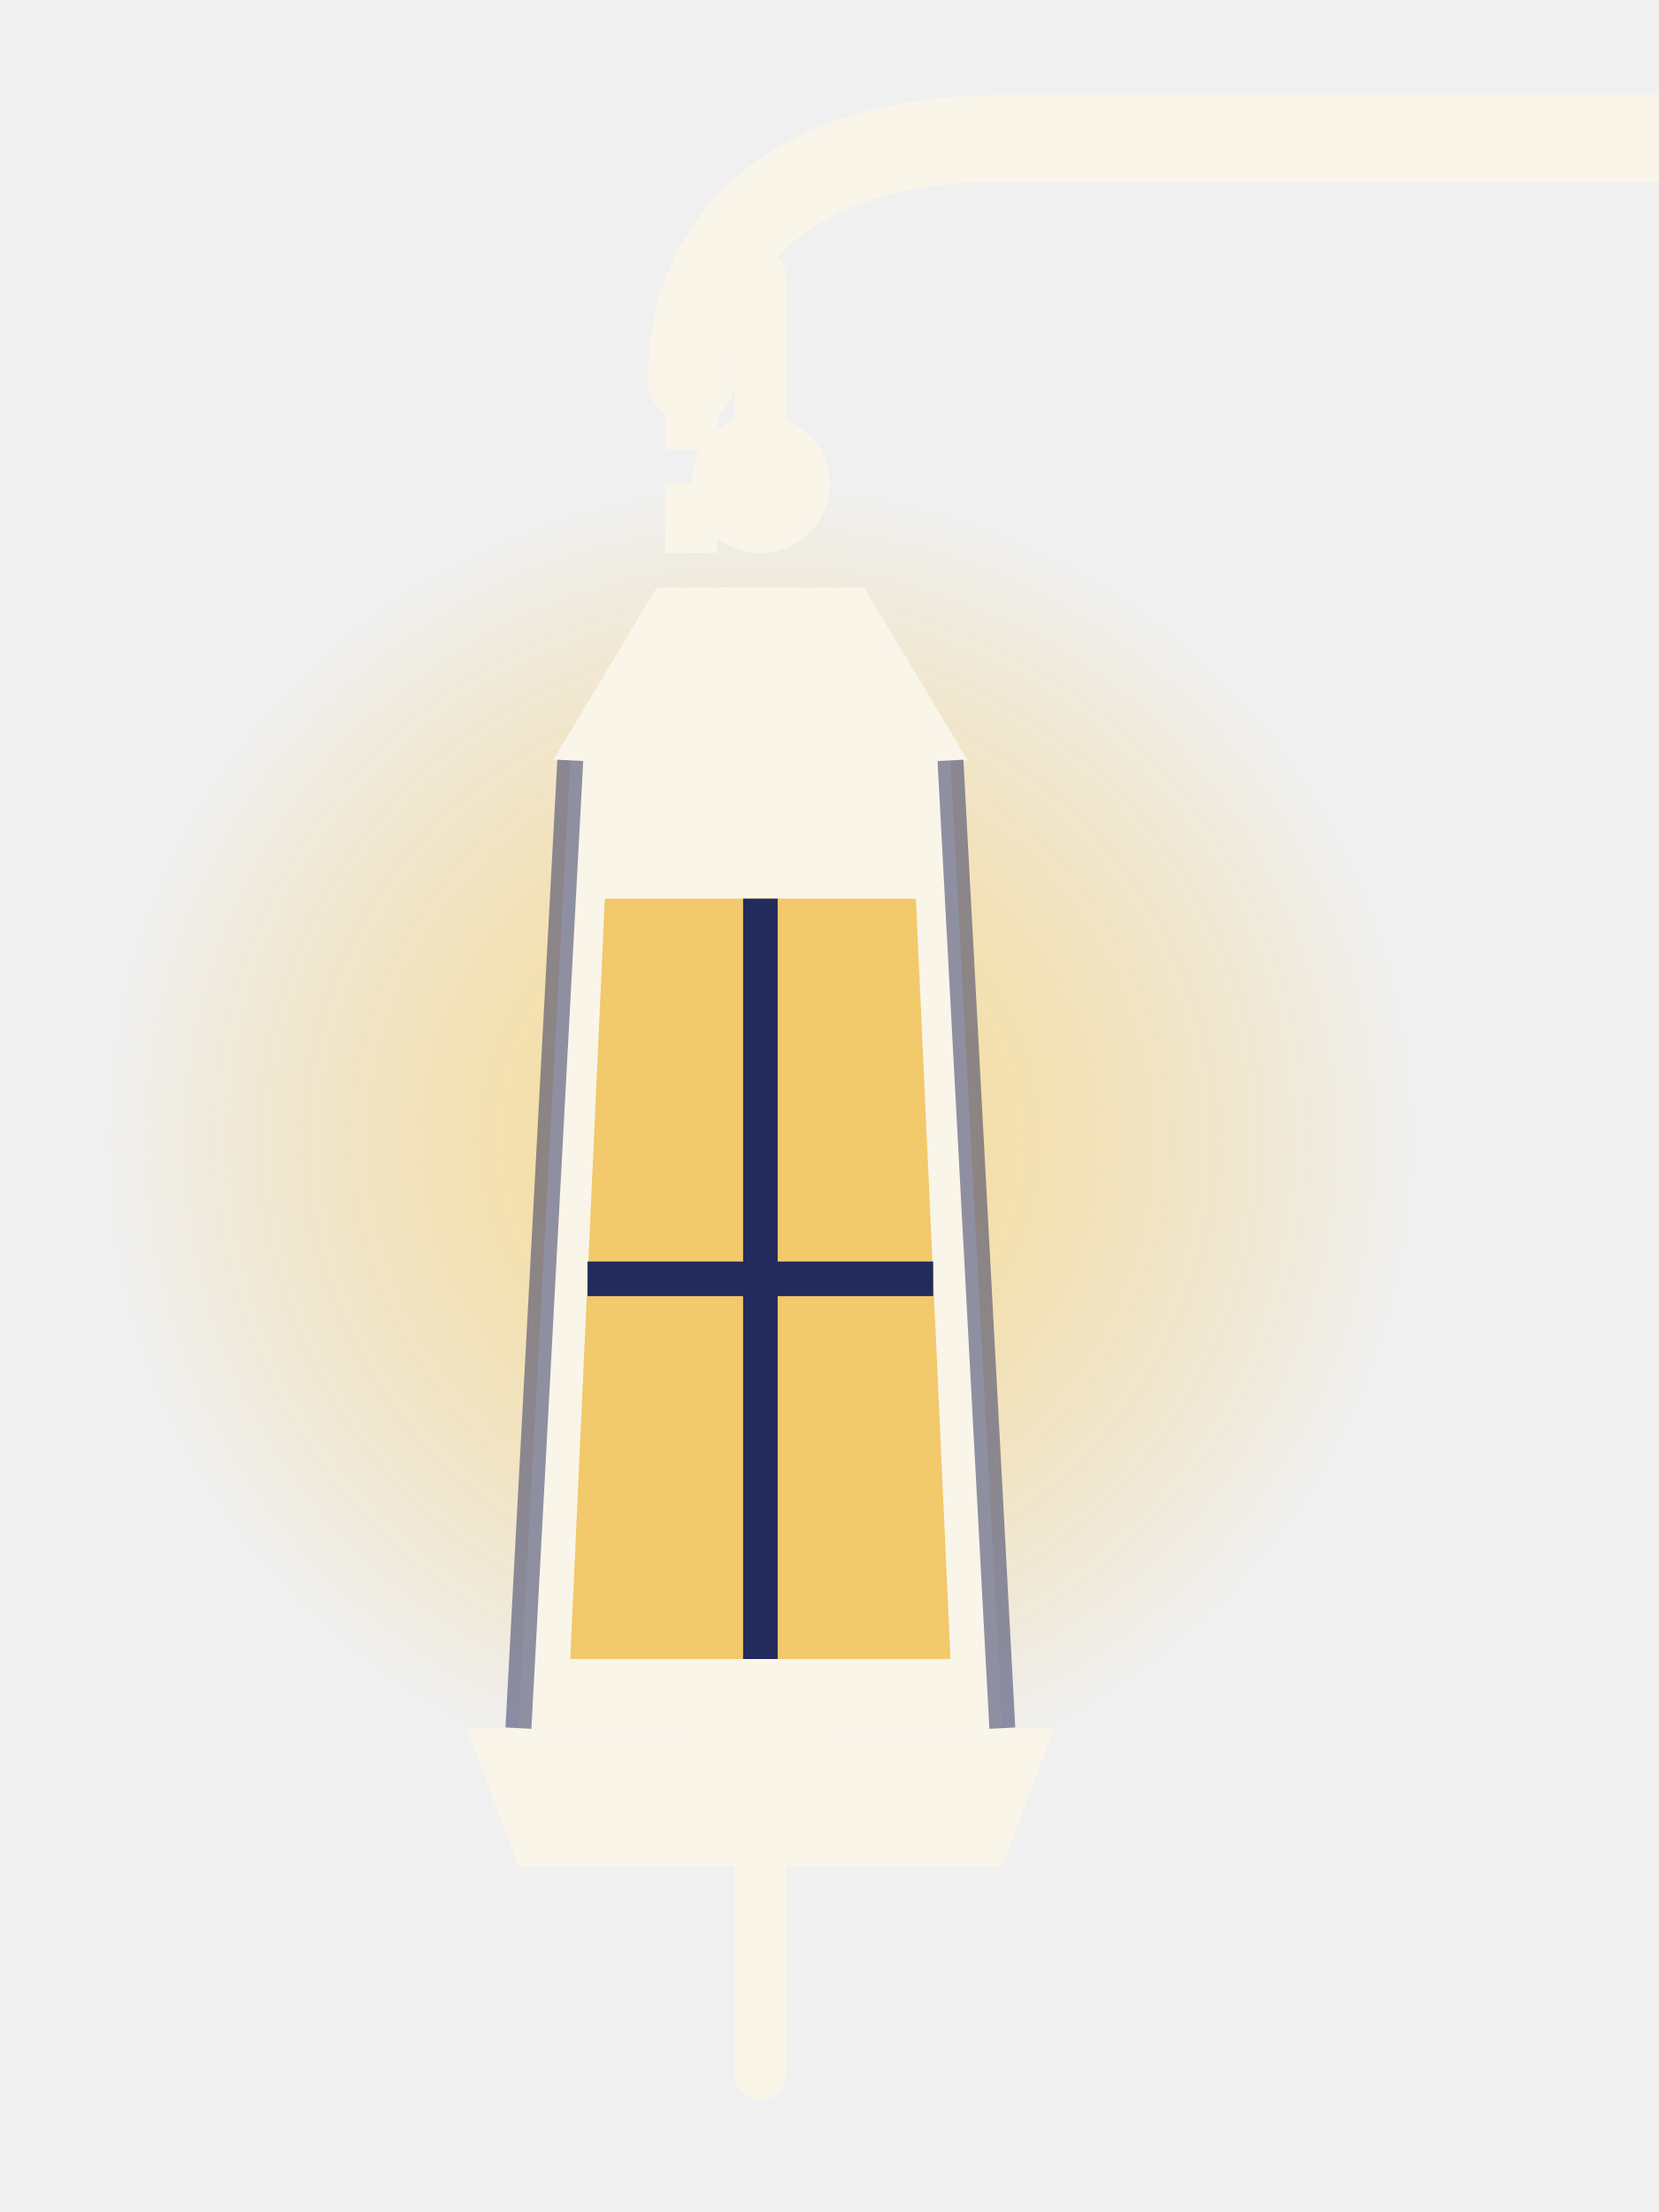
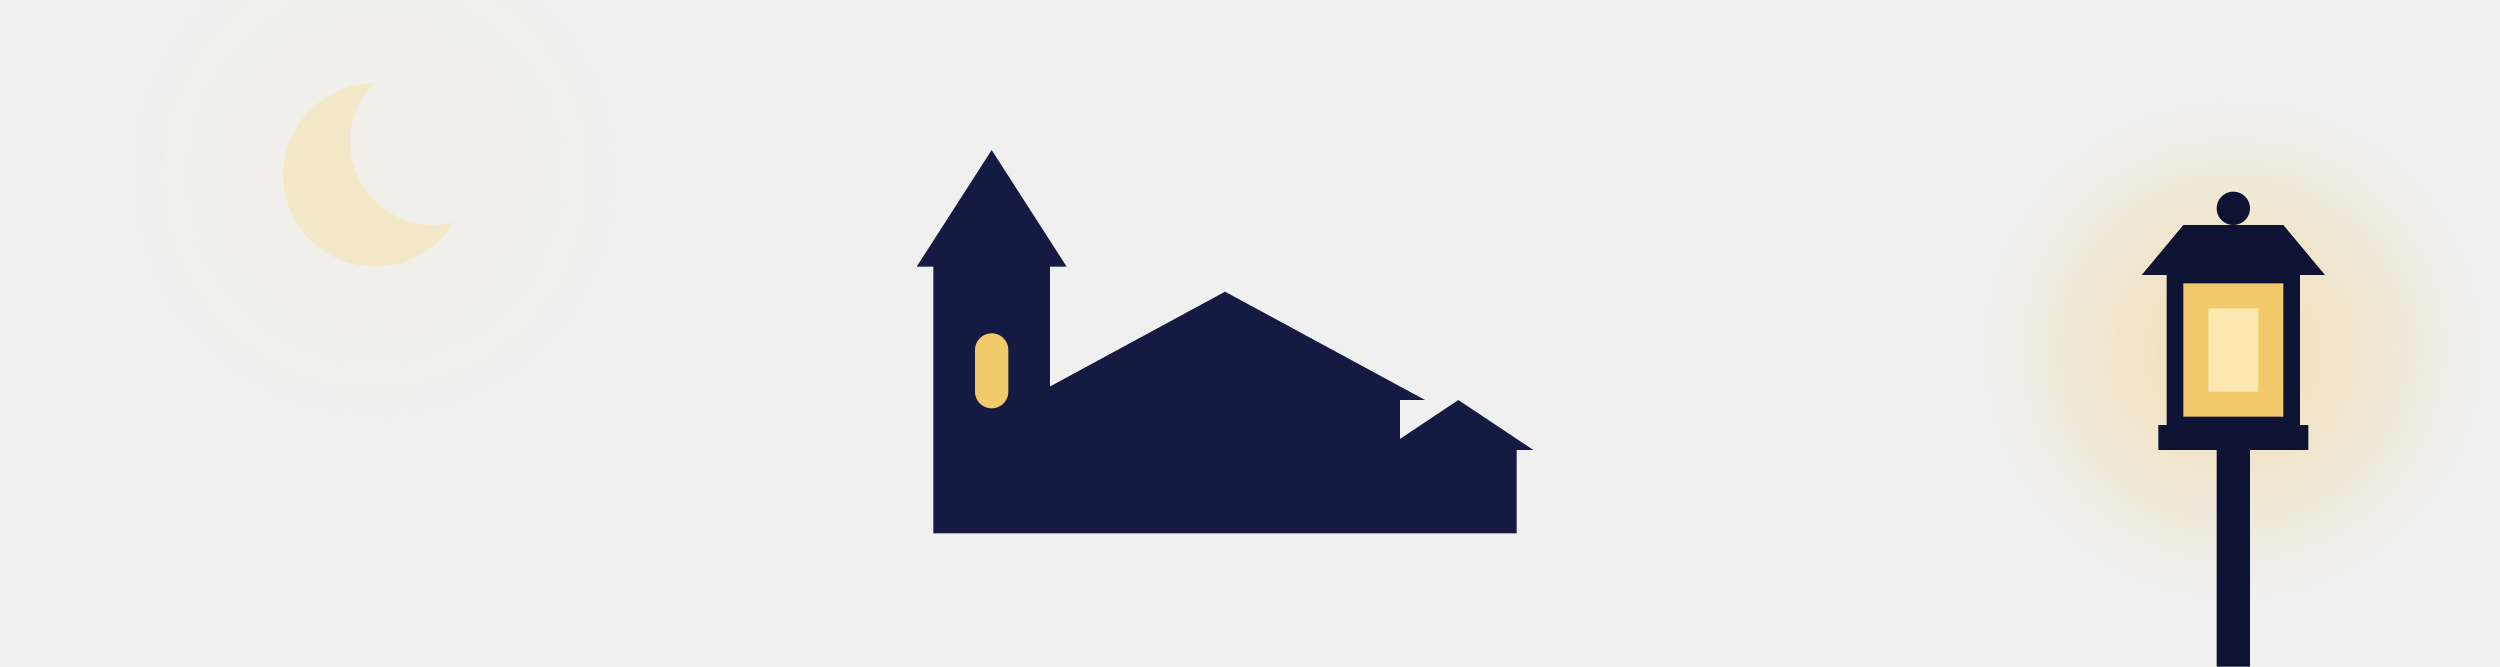
- <svg xmlns="http://www.w3.org/2000/svg" viewBox="0 0 96 128" width="96" height="128" role="img" aria-hidden="true" focusable="false">
+ <svg xmlns="http://www.w3.org/2000/svg" viewBox="0 0 300 80" width="300" height="80" aria-hidden="true" focusable="false">
  <defs>
-     <radialGradient id="glow" cx="50%" cy="50%" r="50%">
-       <stop offset="0" stop-color="#F8DC8E" stop-opacity="0.95" />
+     <radialGradient id="glow">
+       <stop offset="0" stop-color="#F2C96B" stop-opacity=".5" />
      <stop offset="1" stop-color="#F2C96B" stop-opacity="0" />
    </radialGradient>
+     <radialGradient id="halo">
+       <stop offset="0" stop-color="#F3E9C8" stop-opacity=".22" />
+       <stop offset="1" stop-color="#F3E9C8" stop-opacity="0" />
+     </radialGradient>
+     <mask id="crescent">
+       <rect width="300" height="80" fill="#fff" />
+       <circle cx="52" cy="17" r="10" fill="#000" />
+     </mask>
  </defs>
-   <circle cx="44" cy="66" r="38" fill="url(#glow)" />
-   <path d="M96 8H58C47 8 40 13 40 22" fill="none" stroke="#FAF5E9" stroke-width="5" stroke-linecap="round" />
-   <path d="M40 22V34" stroke="#FAF5E9" stroke-width="3" stroke-dasharray="4 2" />
-   <circle cx="44" cy="28" r="4" fill="#FAF5E9" />
-   <path d="M32 44L38 34H50L56 44Z" fill="#FAF5E9" />
-   <path d="M44 24V16" stroke="#FAF5E9" stroke-width="3" stroke-linecap="round" />
-   <path d="M30 100L33 44H55L58 100Z" fill="#FAF5E9" />
-   <path d="M35 52H53L55 96H33Z" fill="#F2C96B" />
-   <path d="M44 52V96M34 74H54" stroke="#232A5C" stroke-width="2" />
-   <path d="M27 100H61L58 108H30Z" fill="#FAF5E9" />
-   <path d="M44 108V120" stroke="#FAF5E9" stroke-width="3" stroke-linecap="round" />
-   <path d="M33 44L30 100M55 44L58 100" fill="none" stroke="#232A5C" stroke-width="1.5" opacity="0.5" />
+   <circle cx="45" cy="21" r="30" fill="url(#halo)" />
+   <circle cx="45" cy="21" r="11" fill="#F3E9C8" mask="url(#crescent)" />
+   <path d="M112 64V32h14v32zM110 32l9-14 9 14zM126 64V48h42v16zM123 48l24-13 24 13zM168 64V54h14v10zM166 54l9-6 9 6z" fill="#151A42" />
+   <rect x="117" y="40" width="4" height="9" rx="2" fill="#F2C96B" />
+   <circle cx="268" cy="42" r="30" fill="url(#glow)" />
+   <path d="M266 54h4v26h-4zM259 51h18v3h-18zM257 33h22l-5-6h-12z" fill="#0E1233" />
+   <circle cx="268" cy="25" r="2" fill="#0E1233" />
+   <rect x="261" y="33" width="14" height="18" fill="#F2C96B" stroke="#0E1233" stroke-width="2" />
+   <rect x="265" y="37" width="6" height="10" fill="#FBE7B0" />
</svg>
